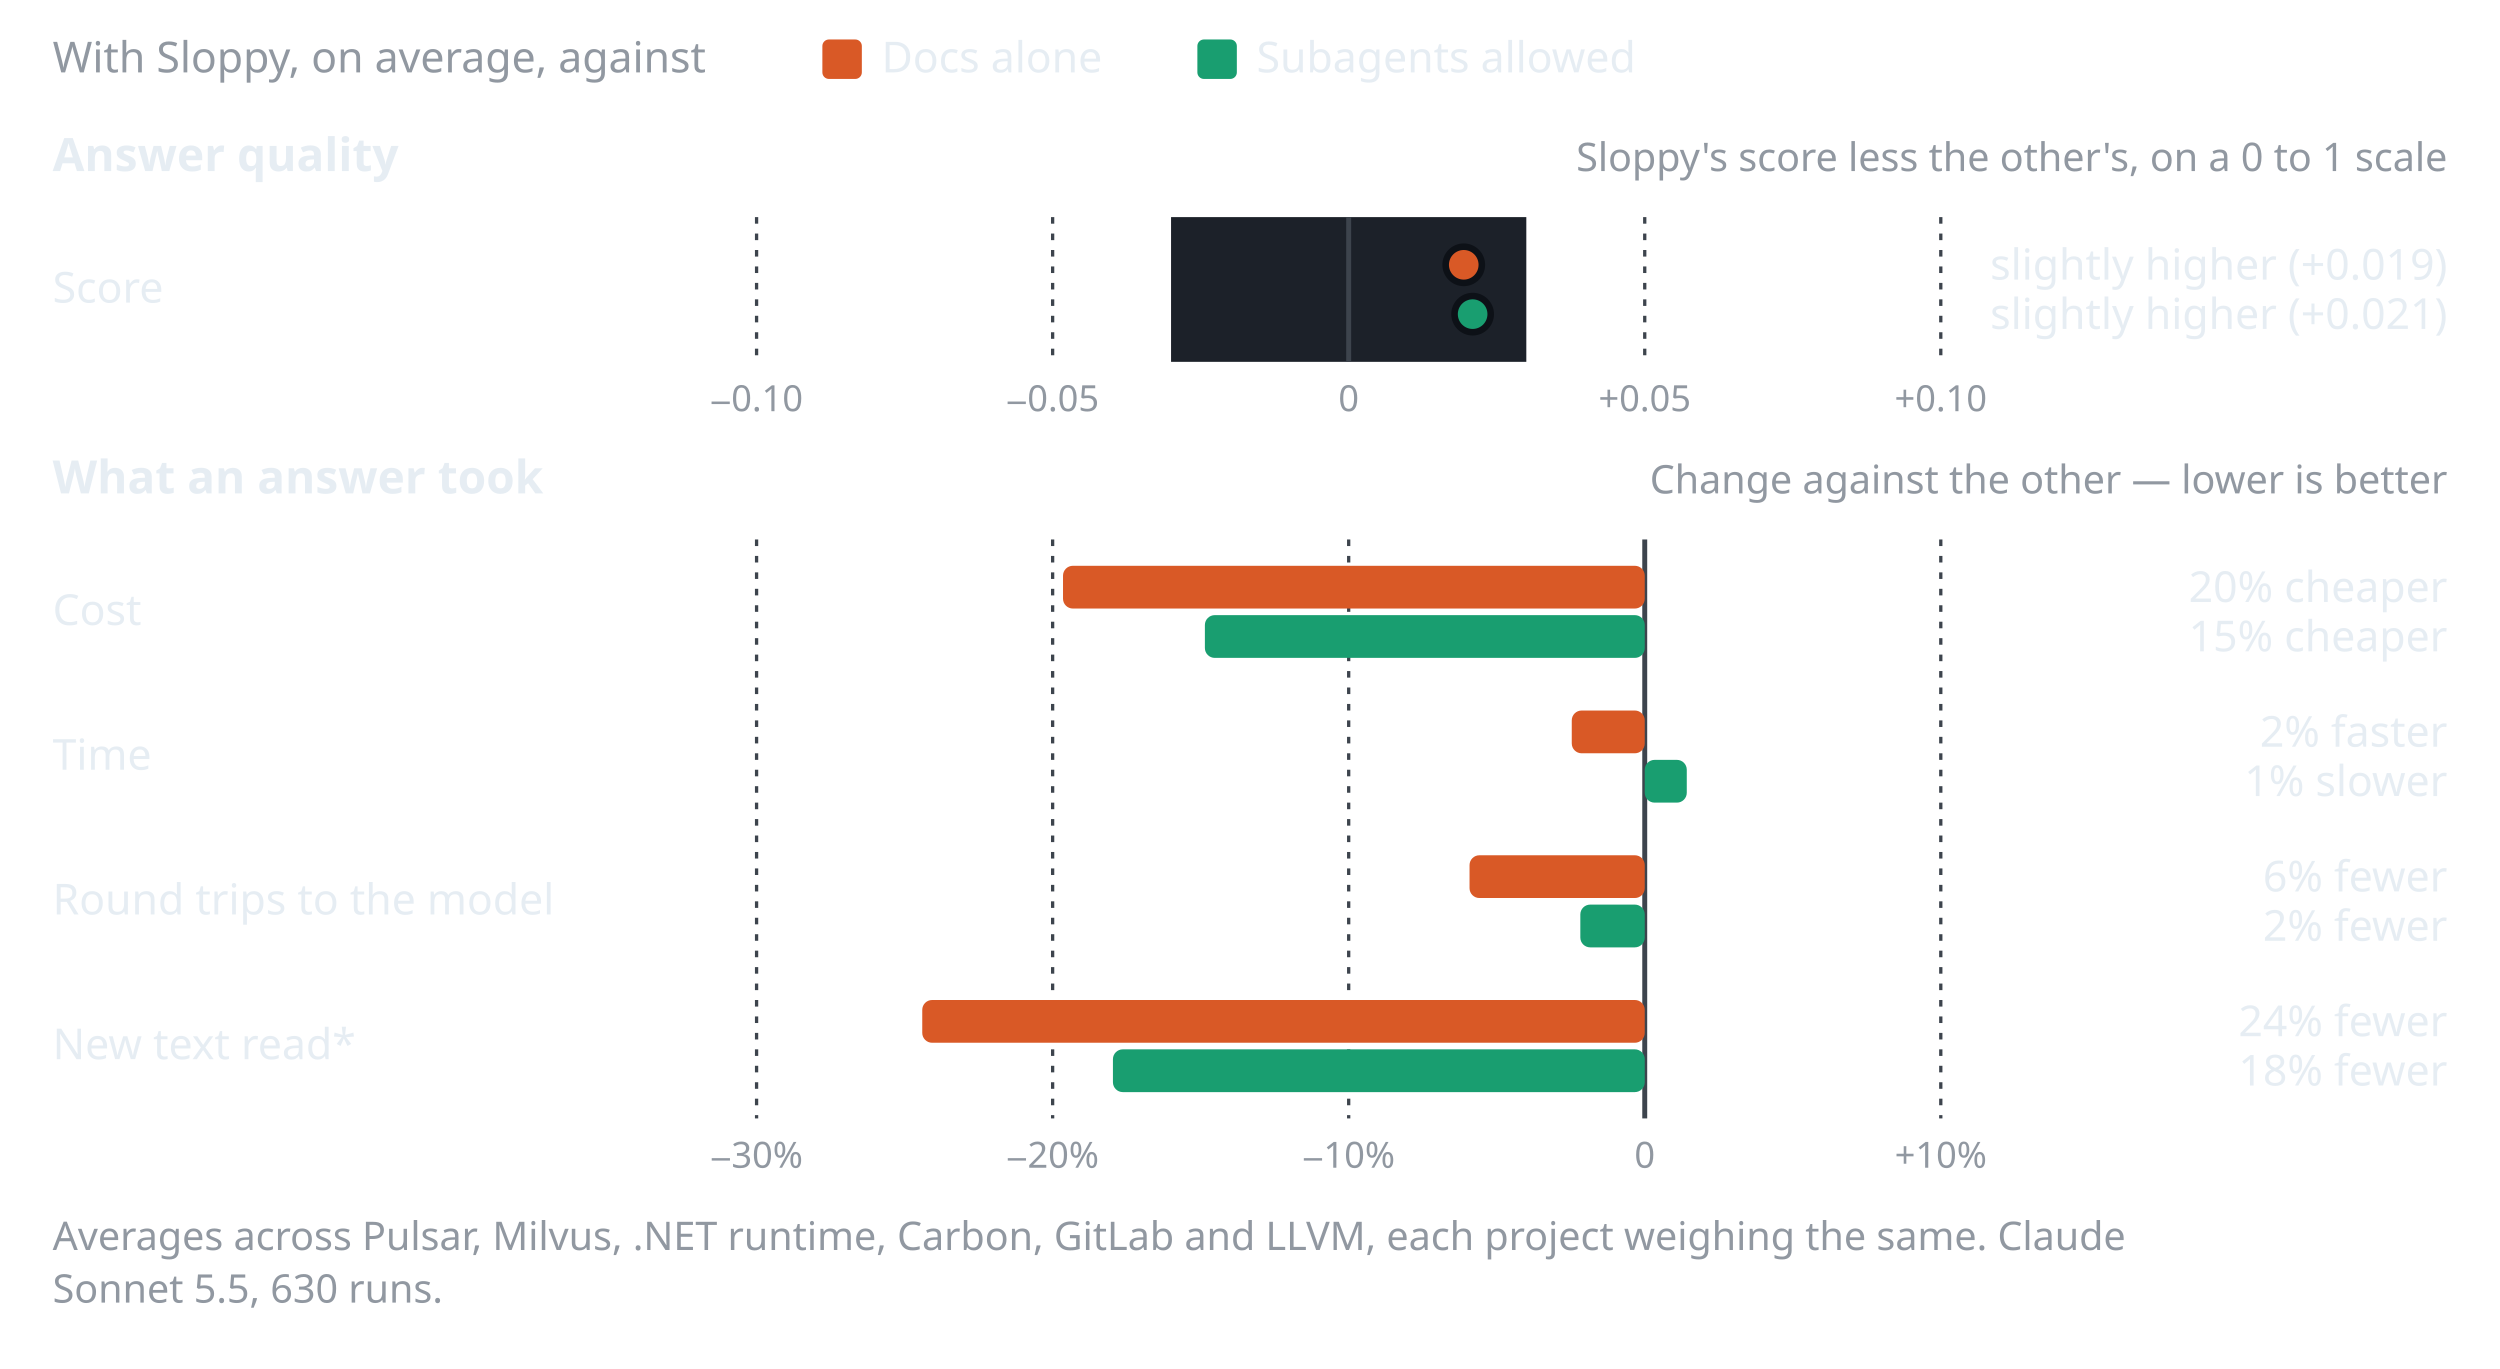
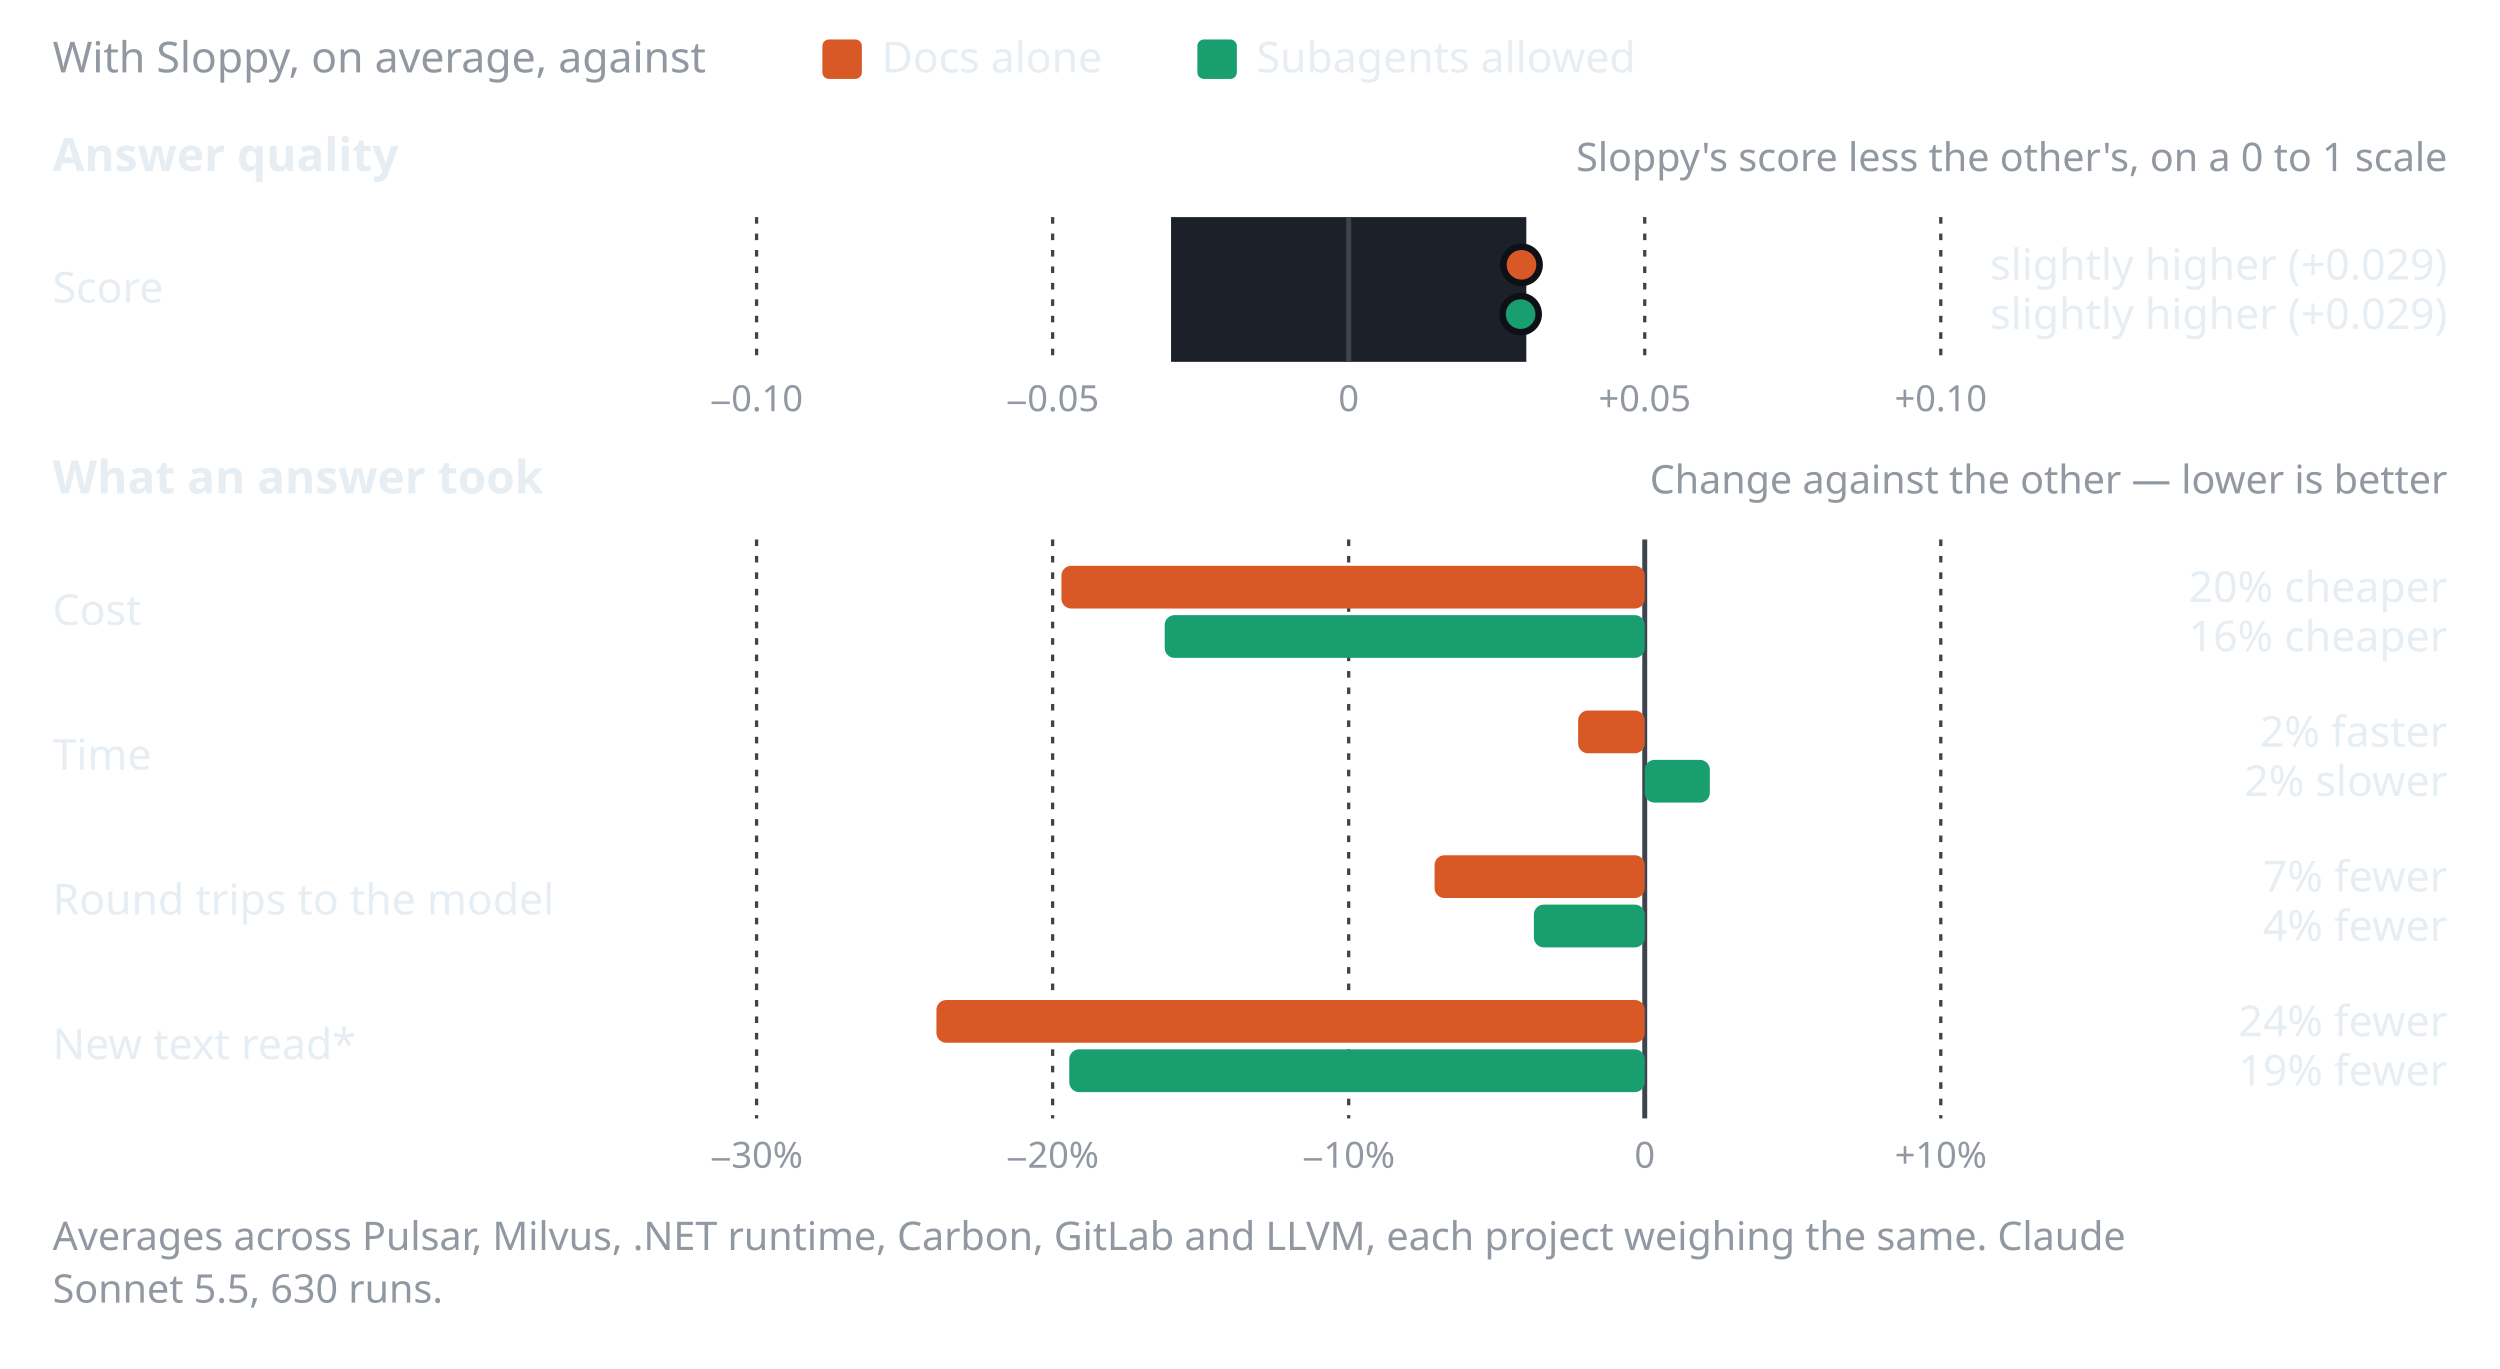
<svg xmlns="http://www.w3.org/2000/svg" width="760" height="416" viewBox="0 0 760 416" font-family="-apple-system, BlinkMacSystemFont, 'Segoe UI', 'Noto Sans', Helvetica, Arial, sans-serif" font-size="13" role="img" aria-label="Sloppy against the docs alone and against subagents, on the large projects">
  <text x="16" y="22" fill="#9198a1">With Sloppy, on average, against</text>
  <rect x="250" y="12" width="12" height="12" rx="2" fill="#d95926" />
  <text x="268" y="22" fill="#e6edf3">Docs alone</text>
  <rect x="364" y="12" width="12" height="12" rx="2" fill="#199e70" />
  <text x="382" y="22" fill="#e6edf3">Subagents allowed</text>
  <text x="16" y="52" fill="#e6edf3" font-weight="600" font-size="14">Answer quality</text>
  <text x="744" y="52" fill="#9198a1" text-anchor="end" font-size="12">Sloppy's score less the other's, on a 0 to 1 scale</text>
  <rect x="356" y="66" width="108" height="44" fill="#1c2129" />
  <line x1="230" x2="230" y1="66" y2="110" stroke="#3d444d" stroke-width="1" stroke-dasharray="2 3" />
  <text x="230" y="125" fill="#9198a1" text-anchor="middle" font-size="11">−0.10</text>
  <line x1="320" x2="320" y1="66" y2="110" stroke="#3d444d" stroke-width="1" stroke-dasharray="2 3" />
  <text x="320" y="125" fill="#9198a1" text-anchor="middle" font-size="11">−0.05</text>
  <line x1="410" x2="410" y1="66" y2="110" stroke="#3d444d" stroke-width="1.5" />
  <text x="410" y="125" fill="#9198a1" text-anchor="middle" font-size="11">0</text>
  <line x1="500" x2="500" y1="66" y2="110" stroke="#3d444d" stroke-width="1" stroke-dasharray="2 3" />
  <text x="500" y="125" fill="#9198a1" text-anchor="middle" font-size="11">+0.05</text>
  <line x1="590" x2="590" y1="66" y2="110" stroke="#3d444d" stroke-width="1" stroke-dasharray="2 3" />
  <text x="590" y="125" fill="#9198a1" text-anchor="middle" font-size="11">+0.10</text>
  <text x="16" y="92" fill="#e6edf3">Score</text>
-   <circle cx="444.98" cy="80.5" r="5.5" fill="#d95926" stroke="#0d1117" stroke-width="2" />
-   <text x="744" y="85" fill="#e6edf3" text-anchor="end" font-variant-numeric="tabular-nums">slightly higher (+0.019)</text>
-   <circle cx="447.68" cy="95.5" r="5.5" fill="#199e70" stroke="#0d1117" stroke-width="2" />
-   <text x="744" y="100" fill="#e6edf3" text-anchor="end" font-variant-numeric="tabular-nums">slightly higher (+0.021)</text>
+   <circle cx="462.53" cy="80.5" r="5.5" fill="#d95926" stroke="#0d1117" stroke-width="2" />
+   <text x="744" y="85" fill="#e6edf3" text-anchor="end" font-variant-numeric="tabular-nums">slightly higher (+0.029)</text>
+   <circle cx="462.26" cy="95.5" r="5.5" fill="#199e70" stroke="#0d1117" stroke-width="2" />
+   <text x="744" y="100" fill="#e6edf3" text-anchor="end" font-variant-numeric="tabular-nums">slightly higher (+0.029)</text>
  <text x="16" y="150" fill="#e6edf3" font-weight="600" font-size="14">What an answer took</text>
  <text x="744" y="150" fill="#9198a1" text-anchor="end" font-size="12">Change against the other — lower is better</text>
  <line x1="230" x2="230" y1="164" y2="340" stroke="#3d444d" stroke-width="1" stroke-dasharray="2 3" />
  <text x="230" y="355" fill="#9198a1" text-anchor="middle" font-size="11">−30%</text>
  <line x1="320" x2="320" y1="164" y2="340" stroke="#3d444d" stroke-width="1" stroke-dasharray="2 3" />
  <text x="320" y="355" fill="#9198a1" text-anchor="middle" font-size="11">−20%</text>
  <line x1="410" x2="410" y1="164" y2="340" stroke="#3d444d" stroke-width="1" stroke-dasharray="2 3" />
  <text x="410" y="355" fill="#9198a1" text-anchor="middle" font-size="11">−10%</text>
  <line x1="500" x2="500" y1="164" y2="340" stroke="#3d444d" stroke-width="1.5" />
  <text x="500" y="355" fill="#9198a1" text-anchor="middle" font-size="11">0</text>
  <line x1="590" x2="590" y1="164" y2="340" stroke="#3d444d" stroke-width="1" stroke-dasharray="2 3" />
  <text x="590" y="355" fill="#9198a1" text-anchor="middle" font-size="11">+10%</text>
  <text x="16" y="190" fill="#e6edf3">Cost</text>
-   <rect x="323.156" y="172" width="176.844" height="13" rx="3" fill="#d95926" />
+   <rect x="322.674" y="172" width="177.326" height="13" rx="3" fill="#d95926" />
  <text x="744" y="183" fill="#e6edf3" text-anchor="end" font-variant-numeric="tabular-nums">20% cheaper</text>
-   <rect x="366.286" y="187" width="133.714" height="13" rx="3" fill="#199e70" />
-   <text x="744" y="198" fill="#e6edf3" text-anchor="end" font-variant-numeric="tabular-nums">15% cheaper</text>
+   <rect x="354.07" y="187" width="145.93" height="13" rx="3" fill="#199e70" />
+   <text x="744" y="198" fill="#e6edf3" text-anchor="end" font-variant-numeric="tabular-nums">16% cheaper</text>
  <text x="16" y="234" fill="#e6edf3">Time</text>
-   <rect x="477.816" y="216" width="22.184" height="13" rx="3" fill="#d95926" />
+   <rect x="479.75" y="216" width="20.25" height="13" rx="3" fill="#d95926" />
  <text x="744" y="227" fill="#e6edf3" text-anchor="end" font-variant-numeric="tabular-nums">2% faster</text>
-   <rect x="500" y="231" width="12.78" height="13" rx="3" fill="#199e70" />
-   <text x="744" y="242" fill="#e6edf3" text-anchor="end" font-variant-numeric="tabular-nums">1% slower</text>
+   <rect x="500" y="231" width="19.789" height="13" rx="3" fill="#199e70" />
+   <text x="744" y="242" fill="#e6edf3" text-anchor="end" font-variant-numeric="tabular-nums">2% slower</text>
  <text x="16" y="278" fill="#e6edf3">Round trips to the model</text>
-   <rect x="446.74" y="260" width="53.26" height="13" rx="3" fill="#d95926" />
-   <text x="744" y="271" fill="#e6edf3" text-anchor="end" font-variant-numeric="tabular-nums">6% fewer</text>
-   <rect x="480.419" y="275" width="19.581" height="13" rx="3" fill="#199e70" />
-   <text x="744" y="286" fill="#e6edf3" text-anchor="end" font-variant-numeric="tabular-nums">2% fewer</text>
+   <rect x="436.108" y="260" width="63.892" height="13" rx="3" fill="#d95926" />
+   <text x="744" y="271" fill="#e6edf3" text-anchor="end" font-variant-numeric="tabular-nums">7% fewer</text>
+   <rect x="466.304" y="275" width="33.696" height="13" rx="3" fill="#199e70" />
+   <text x="744" y="286" fill="#e6edf3" text-anchor="end" font-variant-numeric="tabular-nums">4% fewer</text>
  <text x="16" y="322" fill="#e6edf3">New text read*</text>
-   <rect x="280.365" y="304" width="219.635" height="13" rx="3" fill="#d95926" />
+   <rect x="284.673" y="304" width="215.327" height="13" rx="3" fill="#d95926" />
  <text x="744" y="315" fill="#e6edf3" text-anchor="end" font-variant-numeric="tabular-nums">24% fewer</text>
-   <rect x="338.331" y="319" width="161.669" height="13" rx="3" fill="#199e70" />
-   <text x="744" y="330" fill="#e6edf3" text-anchor="end" font-variant-numeric="tabular-nums">18% fewer</text>
+   <rect x="325.055" y="319" width="174.945" height="13" rx="3" fill="#199e70" />
+   <text x="744" y="330" fill="#e6edf3" text-anchor="end" font-variant-numeric="tabular-nums">19% fewer</text>
  <text x="16" y="380" fill="#9198a1" font-size="12">Averages across Pulsar, Milvus, .NET runtime, Carbon, GitLab and LLVM, each project weighing the same. Claude</text>
  <text x="16" y="396" fill="#9198a1" font-size="12">Sonnet 5.5, 630 runs.</text>
</svg>
